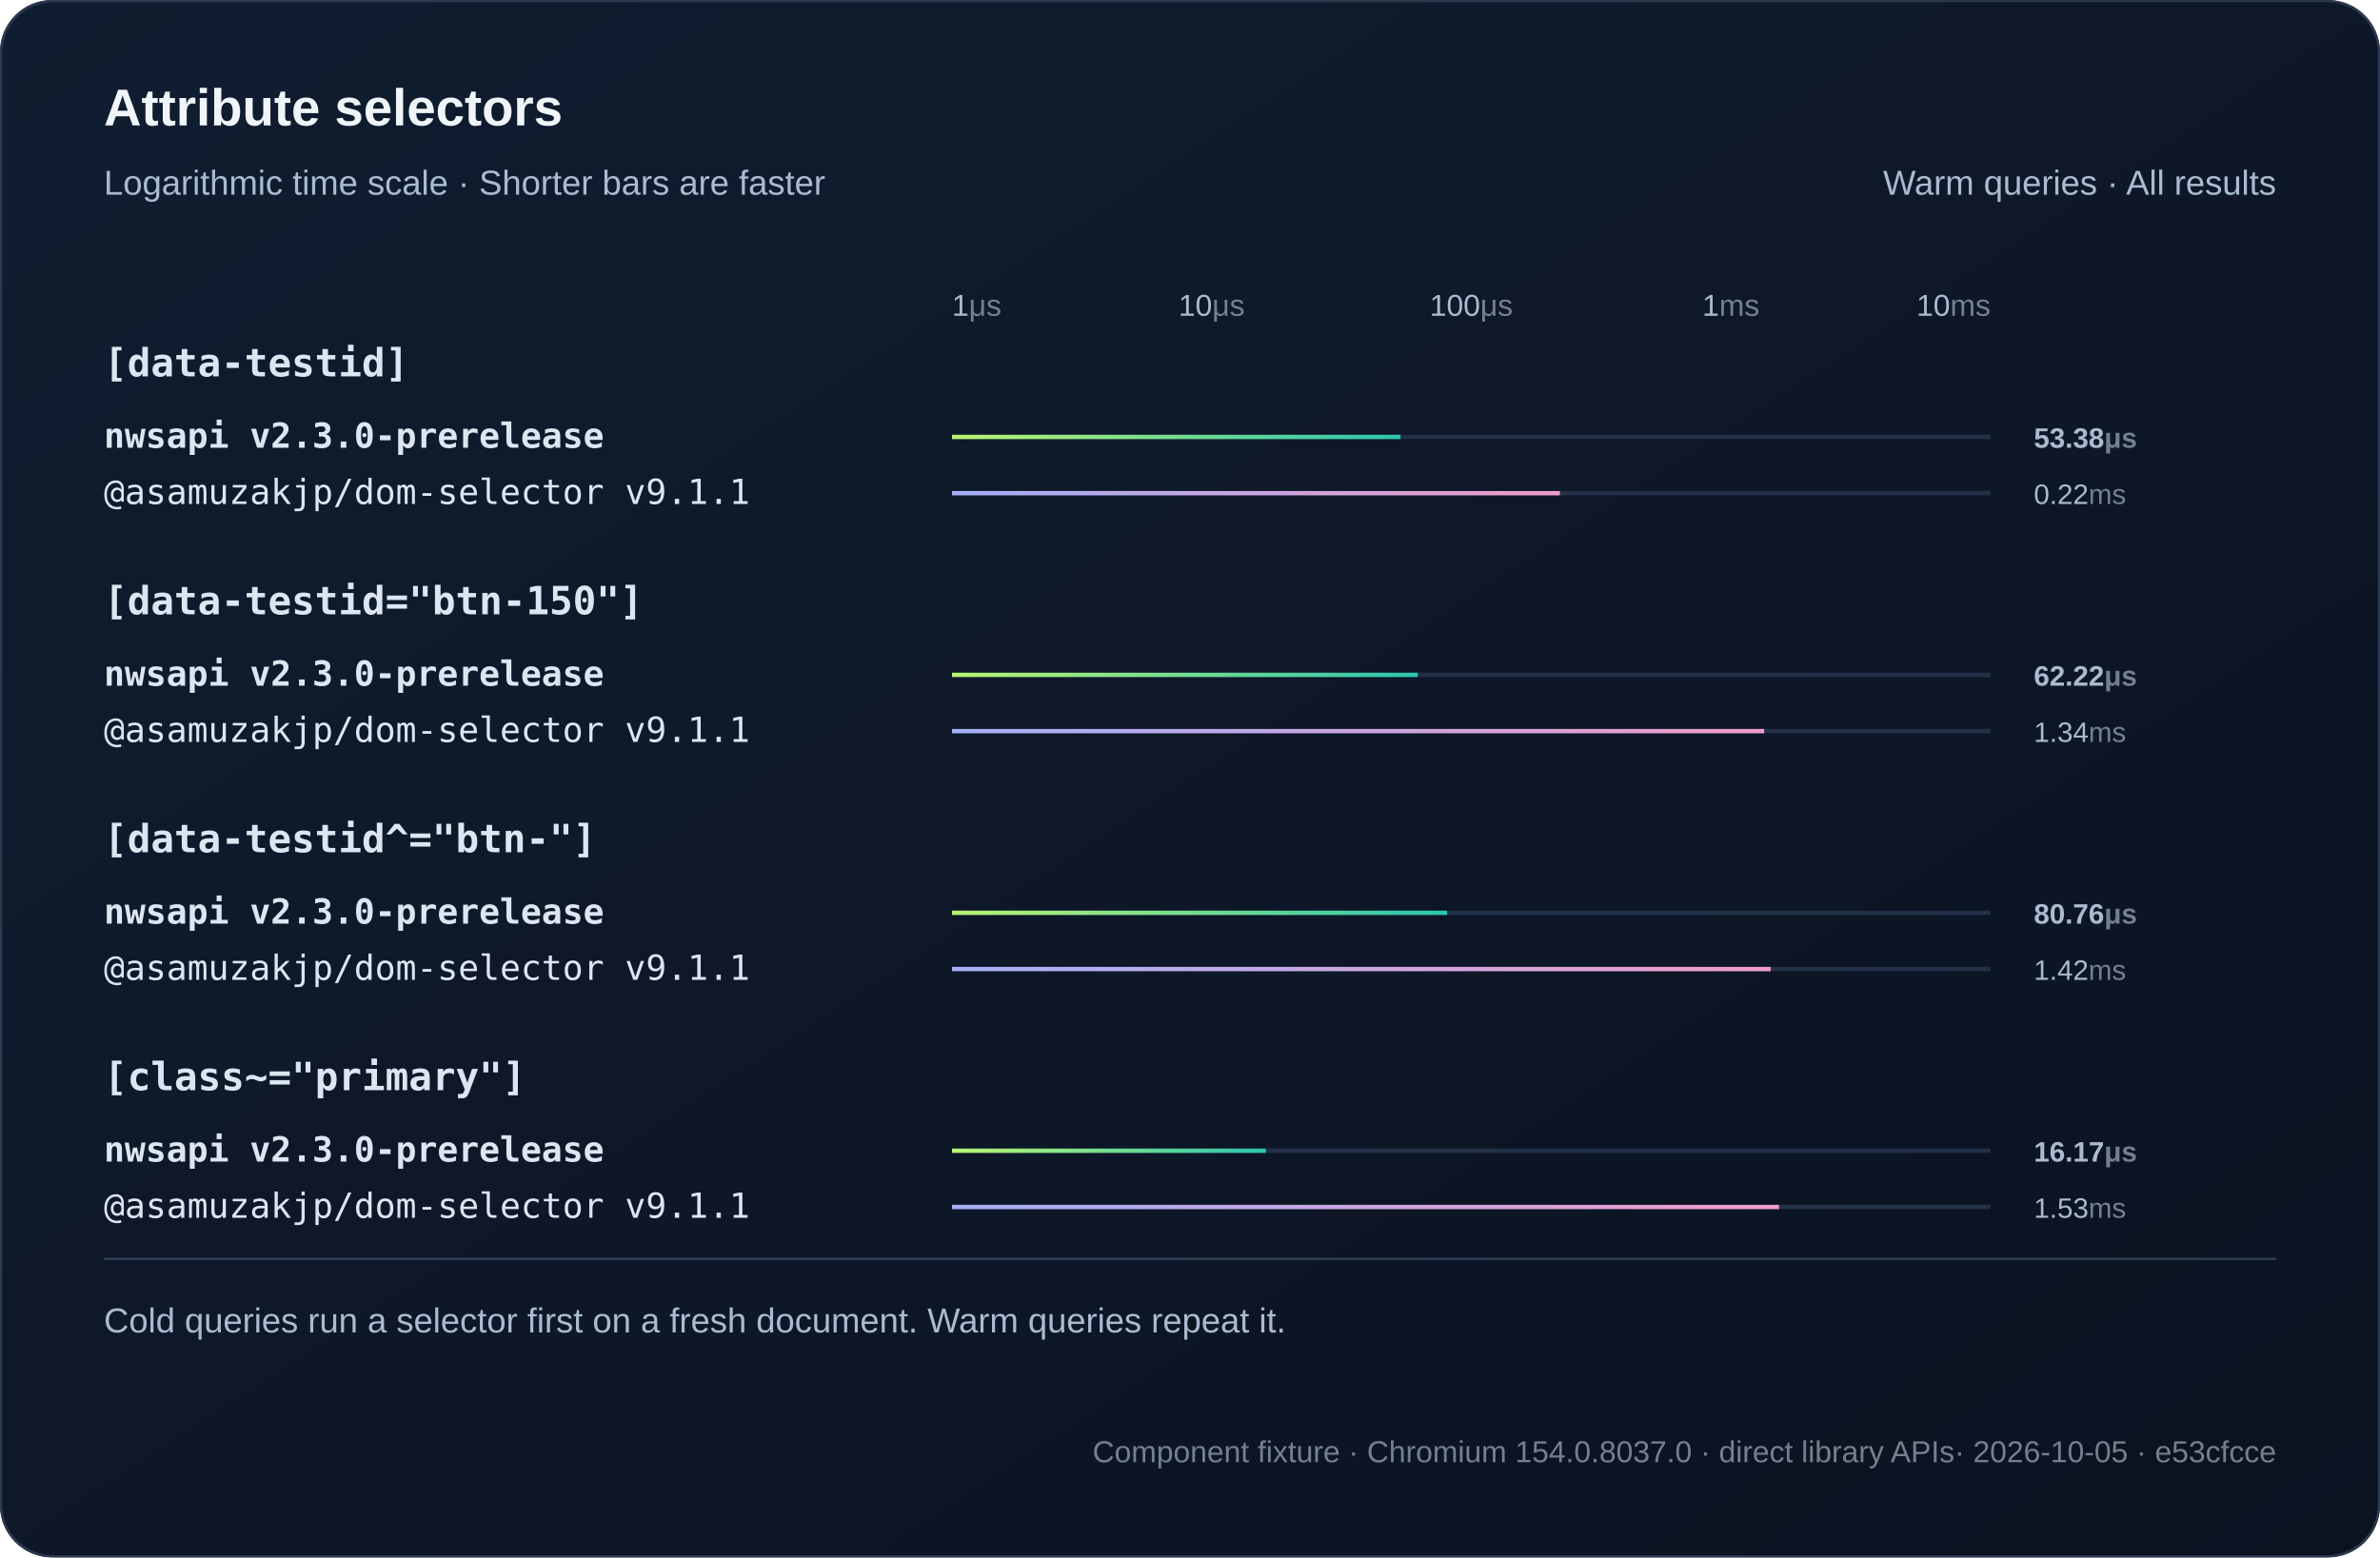
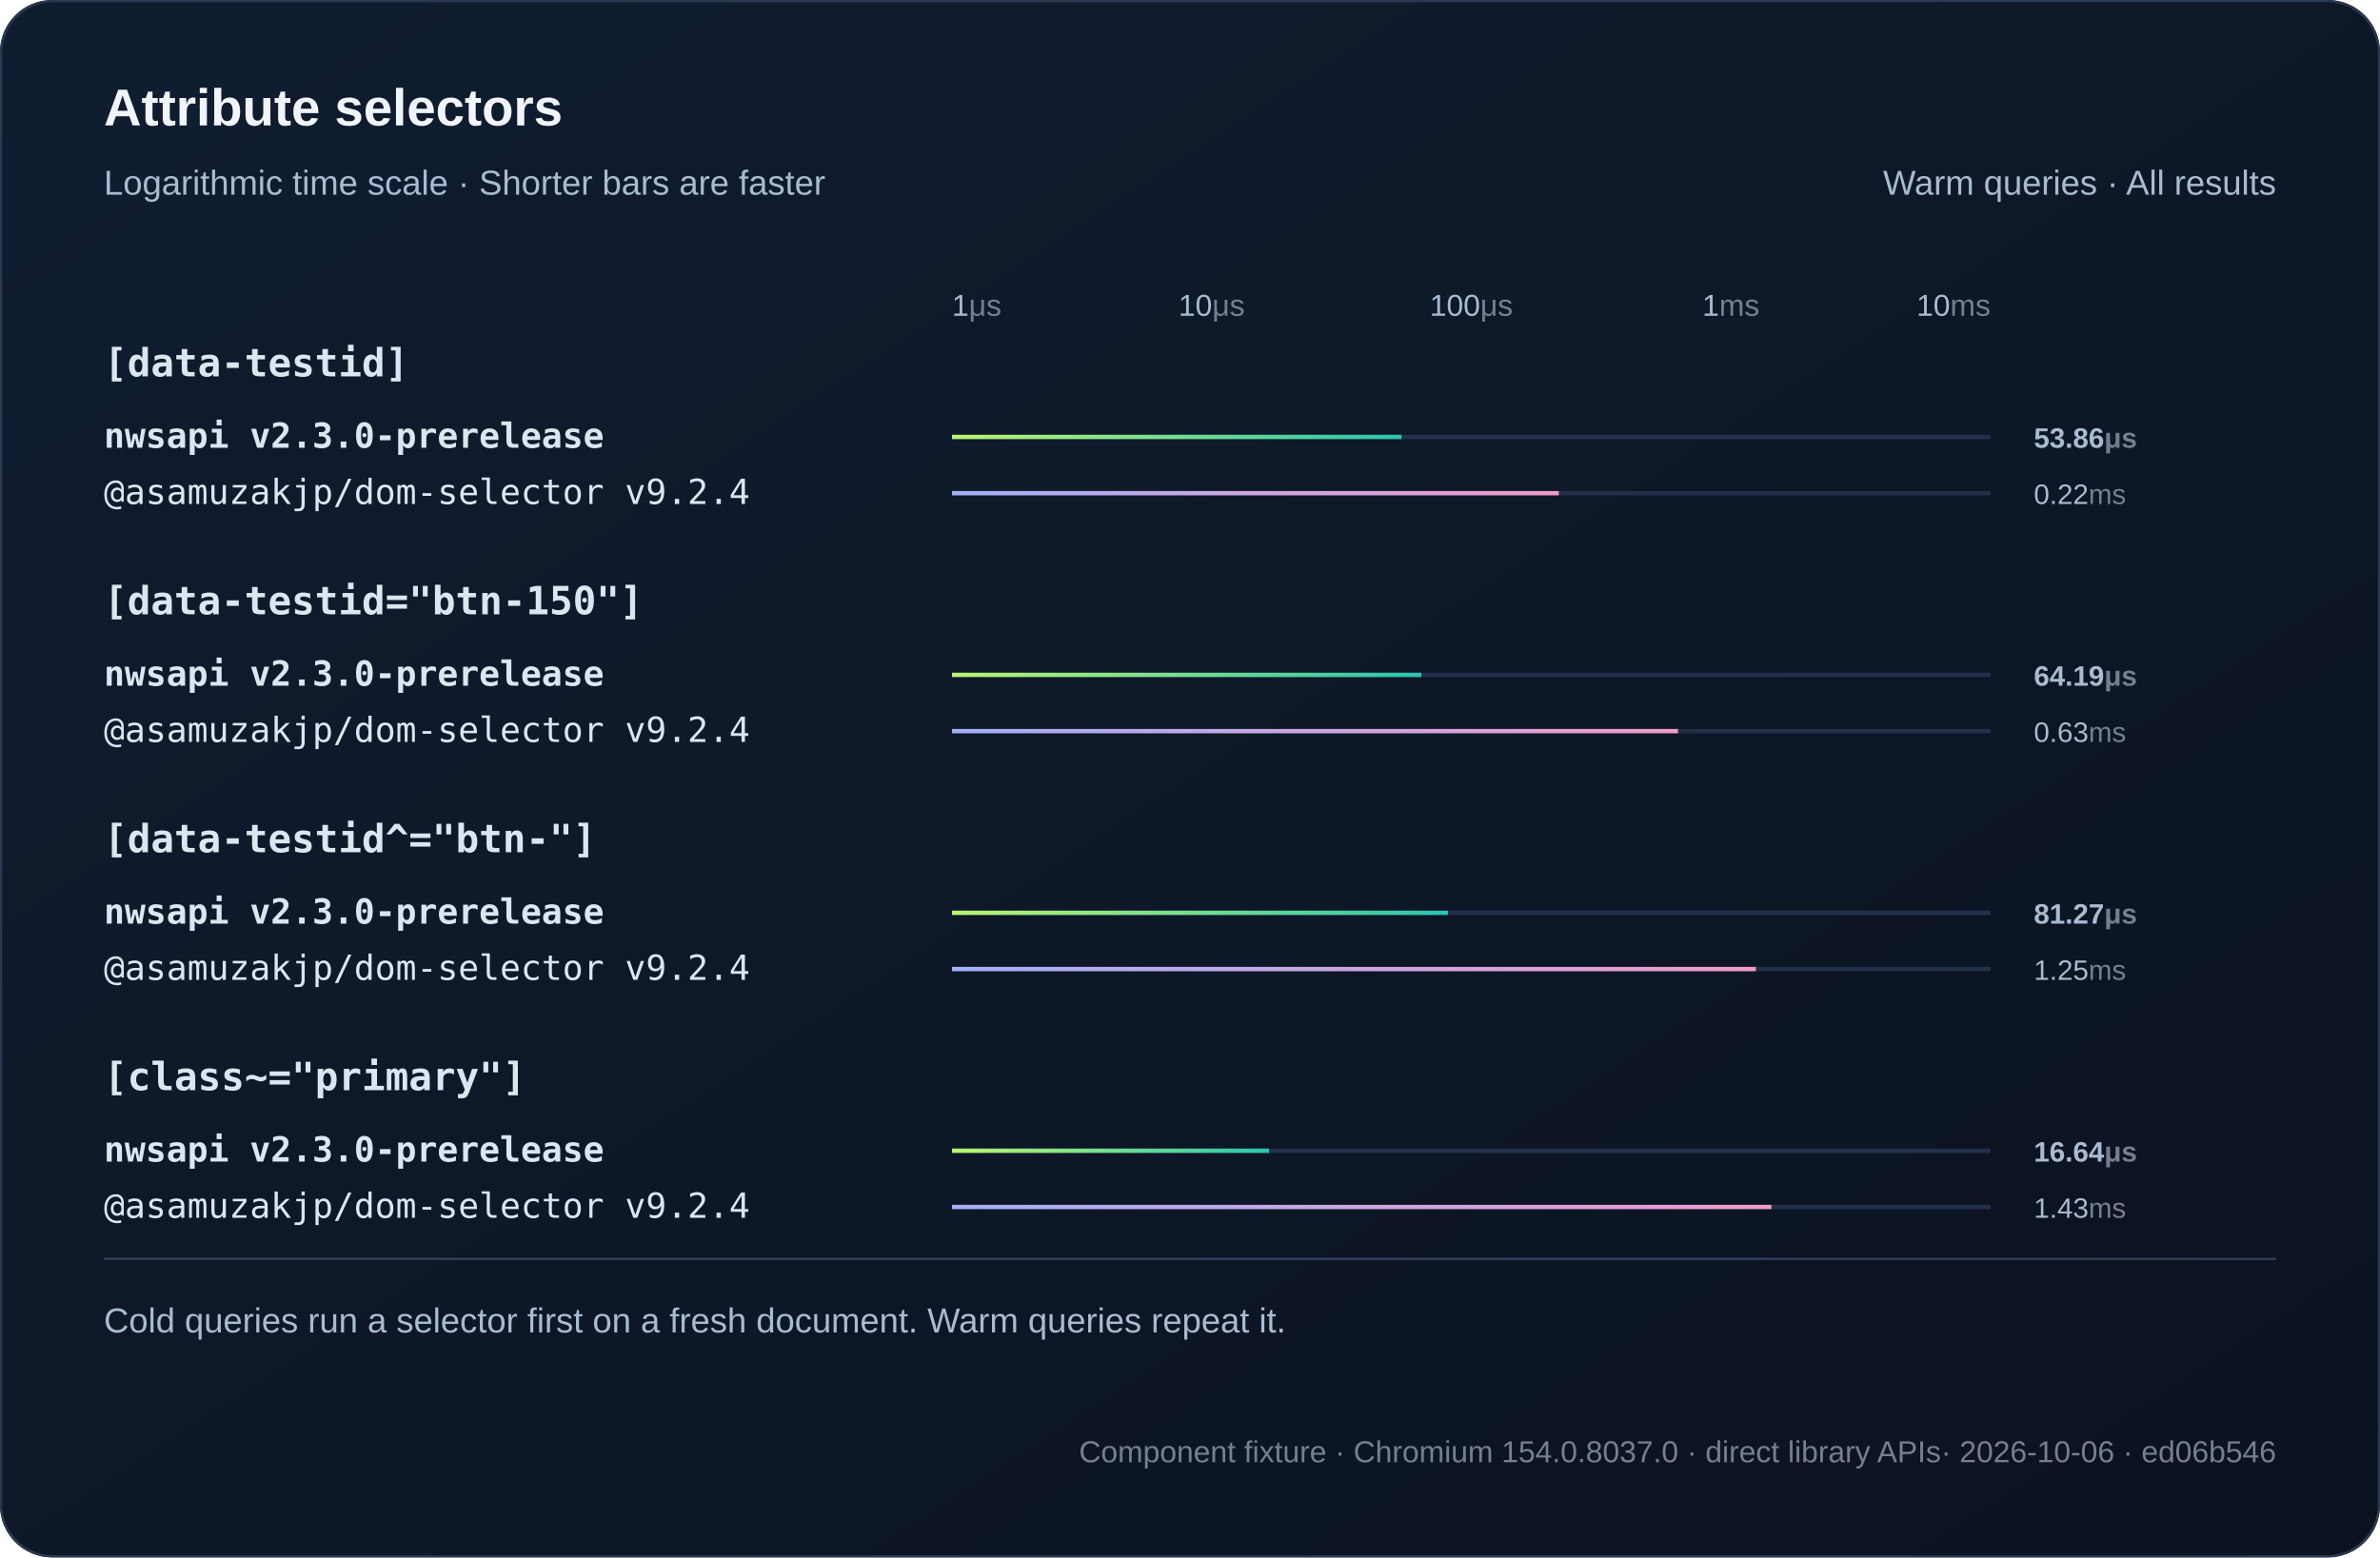
<svg xmlns="http://www.w3.org/2000/svg" width="1100" height="720" viewBox="0 0 1100 720" role="img">
  <defs>
    <linearGradient id="bg" x2="1" y2="1">
      <stop stop-color="#101d30" />
      <stop offset="1" stop-color="#0b1220" />
    </linearGradient>
    <linearGradient id="series0">
      <stop stop-color="#baf471" />
      <stop offset="1" stop-color="#2bc5ae" />
    </linearGradient>
    <linearGradient id="series1">
      <stop stop-color="#a4aff7" />
      <stop offset="1" stop-color="#ef9bc9" />
    </linearGradient>
  </defs>
  <style>text{font-family:Arial,Helvetica,sans-serif;fill:#f0f5fa}
.muted{fill:#aabbd0;font:16px Arial,Helvetica,sans-serif}
.code{font:18px Consolas,Menlo,monospace;fill:#dce6f1}
.note .code{font:16px Consolas,Menlo,monospace}
.metadata,.metadata .code{fill:#75808e;font-size:14px}
.chart-title{font-size:24px;font-weight:700}
.unit{fill:#75808e}
.package{font-family:Consolas,Menlo,monospace}
.comparison{font-size:14px;font-variant-numeric:tabular-nums}
.tick{fill:#aabbd0;font-size:12px}
.time{fill:#aabbd0;font-size:13px;font-variant-numeric:tabular-nums}
.engine{font-size:16px}.selector{font-weight:600}.tick{font-size:14px}</style>
  <rect width="1100" height="720" rx="24" fill="url(#bg)" />
  <rect x=".5" y=".5" width="1099" height="719" rx="24" fill="none" stroke="#2b3a50" />
  <text x="48" y="58" class="chart-title">Attribute selectors</text>
  <text x="48" y="90" class="muted">Logarithmic time scale · Shorter bars are faster</text>
  <text x="1052" y="90" text-anchor="end" class="muted">Warm queries · All results</text>
  <text x="440" y="146" text-anchor="start" class="tick">1<tspan class="unit">μs</tspan>
  </text>
  <text x="560" y="146" text-anchor="middle" class="tick">10<tspan class="unit">μs</tspan>
  </text>
  <text x="680" y="146" text-anchor="middle" class="tick">100<tspan class="unit">μs</tspan>
  </text>
  <text x="800" y="146" text-anchor="middle" class="tick">1<tspan class="unit">ms</tspan>
  </text>
  <text x="920" y="146" text-anchor="end" class="tick">10<tspan class="unit">ms</tspan>
  </text>
  <text x="48" y="174" class="code selector">[data-testid]</text>
  <g>
    <text x="48" y="207" class="code engine" style="font-weight:700">nwsapi v2.3.0-prerelease</text>
    <path d="M440 202h480" stroke="#223048" stroke-width="2" />
-     <rect class="bar" x="440" y="201" width="207.28" height="2" fill="url(#series0)" />
-     <text x="940" y="207" class="time" style="font-weight:700">53.38<tspan class="unit">μs</tspan>
+     <rect class="bar" x="440" y="201" width="207.76" height="2" fill="url(#series0)" />
+     <text x="940" y="207" class="time" style="font-weight:700">53.86<tspan class="unit">μs</tspan>
    </text>
  </g>
  <g>
-     <text x="48" y="233" class="code engine">@asamuzakjp/dom-selector v9.1.1</text>
+     <text x="48" y="233" class="code engine">@asamuzakjp/dom-selector v9.2.4</text>
    <path d="M440 228h480" stroke="#223048" stroke-width="2" />
-     <rect class="bar" x="440" y="227" width="280.98" height="2" fill="url(#series1)" />
+     <rect class="bar" x="440" y="227" width="280.45" height="2" fill="url(#series1)" />
    <text x="940" y="233" class="time">0.22<tspan class="unit">ms</tspan>
    </text>
  </g>
  <text x="48" y="284" class="code selector">[data-testid="btn-150"]</text>
  <g>
    <text x="48" y="317" class="code engine" style="font-weight:700">nwsapi v2.3.0-prerelease</text>
    <path d="M440 312h480" stroke="#223048" stroke-width="2" />
-     <rect class="bar" x="440" y="311" width="215.27" height="2" fill="url(#series0)" />
-     <text x="940" y="317" class="time" style="font-weight:700">62.22<tspan class="unit">μs</tspan>
+     <rect class="bar" x="440" y="311" width="216.89" height="2" fill="url(#series0)" />
+     <text x="940" y="317" class="time" style="font-weight:700">64.19<tspan class="unit">μs</tspan>
    </text>
  </g>
  <g>
-     <text x="48" y="343" class="code engine">@asamuzakjp/dom-selector v9.1.1</text>
+     <text x="48" y="343" class="code engine">@asamuzakjp/dom-selector v9.2.4</text>
    <path d="M440 338h480" stroke="#223048" stroke-width="2" />
-     <rect class="bar" x="440" y="337" width="375.38" height="2" fill="url(#series1)" />
-     <text x="940" y="343" class="time">1.34<tspan class="unit">ms</tspan>
+     <rect class="bar" x="440" y="337" width="335.52" height="2" fill="url(#series1)" />
+     <text x="940" y="343" class="time">0.63<tspan class="unit">ms</tspan>
    </text>
  </g>
  <text x="48" y="394" class="code selector">[data-testid^="btn-"]</text>
  <g>
    <text x="48" y="427" class="code engine" style="font-weight:700">nwsapi v2.3.0-prerelease</text>
    <path d="M440 422h480" stroke="#223048" stroke-width="2" />
-     <rect class="bar" x="440" y="421" width="228.86" height="2" fill="url(#series0)" />
-     <text x="940" y="427" class="time" style="font-weight:700">80.76<tspan class="unit">μs</tspan>
+     <rect class="bar" x="440" y="421" width="229.19" height="2" fill="url(#series0)" />
+     <text x="940" y="427" class="time" style="font-weight:700">81.27<tspan class="unit">μs</tspan>
    </text>
  </g>
  <g>
-     <text x="48" y="453" class="code engine">@asamuzakjp/dom-selector v9.1.1</text>
+     <text x="48" y="453" class="code engine">@asamuzakjp/dom-selector v9.2.4</text>
    <path d="M440 448h480" stroke="#223048" stroke-width="2" />
-     <rect class="bar" x="440" y="447" width="378.37" height="2" fill="url(#series1)" />
-     <text x="940" y="453" class="time">1.42<tspan class="unit">ms</tspan>
+     <rect class="bar" x="440" y="447" width="371.54" height="2" fill="url(#series1)" />
+     <text x="940" y="453" class="time">1.25<tspan class="unit">ms</tspan>
    </text>
  </g>
  <text x="48" y="504" class="code selector">[class~="primary"]</text>
  <g>
    <text x="48" y="537" class="code engine" style="font-weight:700">nwsapi v2.3.0-prerelease</text>
    <path d="M440 532h480" stroke="#223048" stroke-width="2" />
-     <rect class="bar" x="440" y="531" width="145.05" height="2" fill="url(#series0)" />
-     <text x="940" y="537" class="time" style="font-weight:700">16.17<tspan class="unit">μs</tspan>
+     <rect class="bar" x="440" y="531" width="146.55" height="2" fill="url(#series0)" />
+     <text x="940" y="537" class="time" style="font-weight:700">16.64<tspan class="unit">μs</tspan>
    </text>
  </g>
  <g>
-     <text x="48" y="563" class="code engine">@asamuzakjp/dom-selector v9.1.1</text>
+     <text x="48" y="563" class="code engine">@asamuzakjp/dom-selector v9.2.4</text>
    <path d="M440 558h480" stroke="#223048" stroke-width="2" />
-     <rect class="bar" x="440" y="557" width="382.25" height="2" fill="url(#series1)" />
-     <text x="940" y="563" class="time">1.53<tspan class="unit">ms</tspan>
+     <rect class="bar" x="440" y="557" width="378.72" height="2" fill="url(#series1)" />
+     <text x="940" y="563" class="time">1.43<tspan class="unit">ms</tspan>
    </text>
  </g>
  <path d="M48 582h1004" stroke="#304159" />
  <text x="48" y="616" class="muted">Cold queries run a selector first on a fresh document. Warm queries repeat it.</text>
-   <text x="1052" y="676" text-anchor="end" class="muted note metadata">Component fixture · Chromium 154.0.8037.0 · direct library APIs<tspan fill="#75808e"> · 2026-10-05 · e53cfcce</tspan>
+   <text x="1052" y="676" text-anchor="end" class="muted note metadata">Component fixture · Chromium 154.0.8037.0 · direct library APIs<tspan fill="#75808e"> · 2026-10-06 · ed06b546</tspan>
  </text>
</svg>
